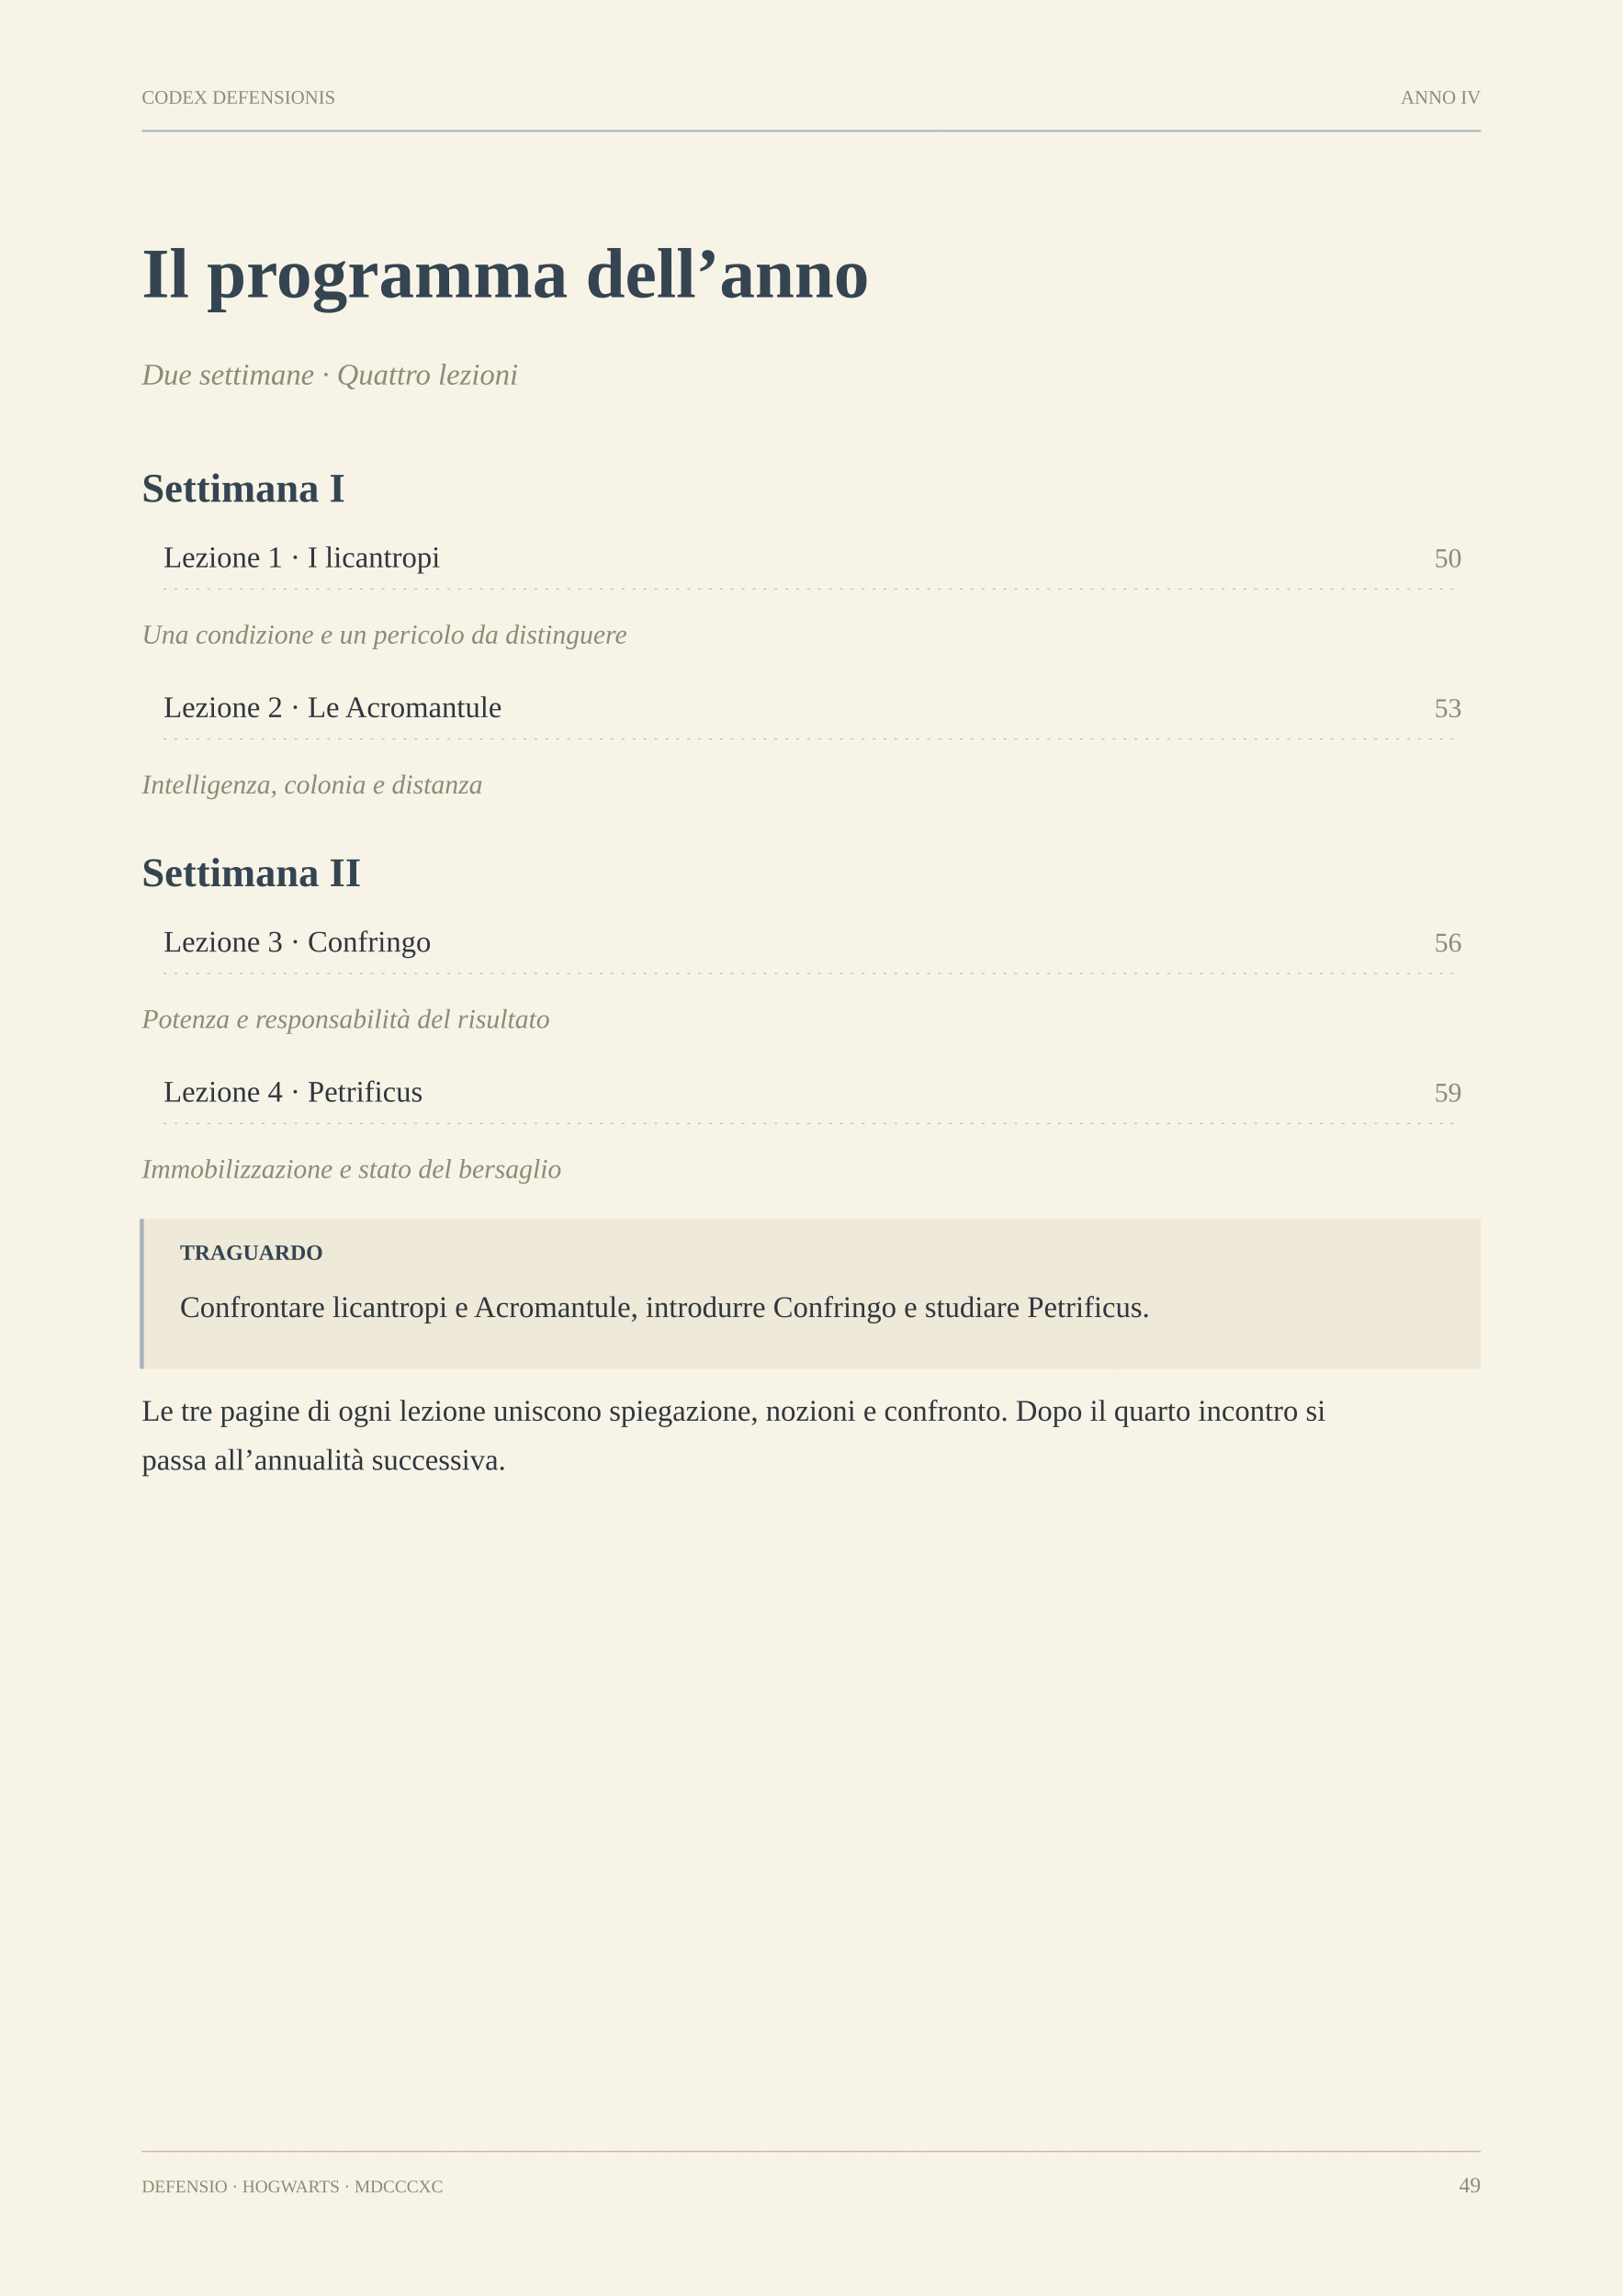
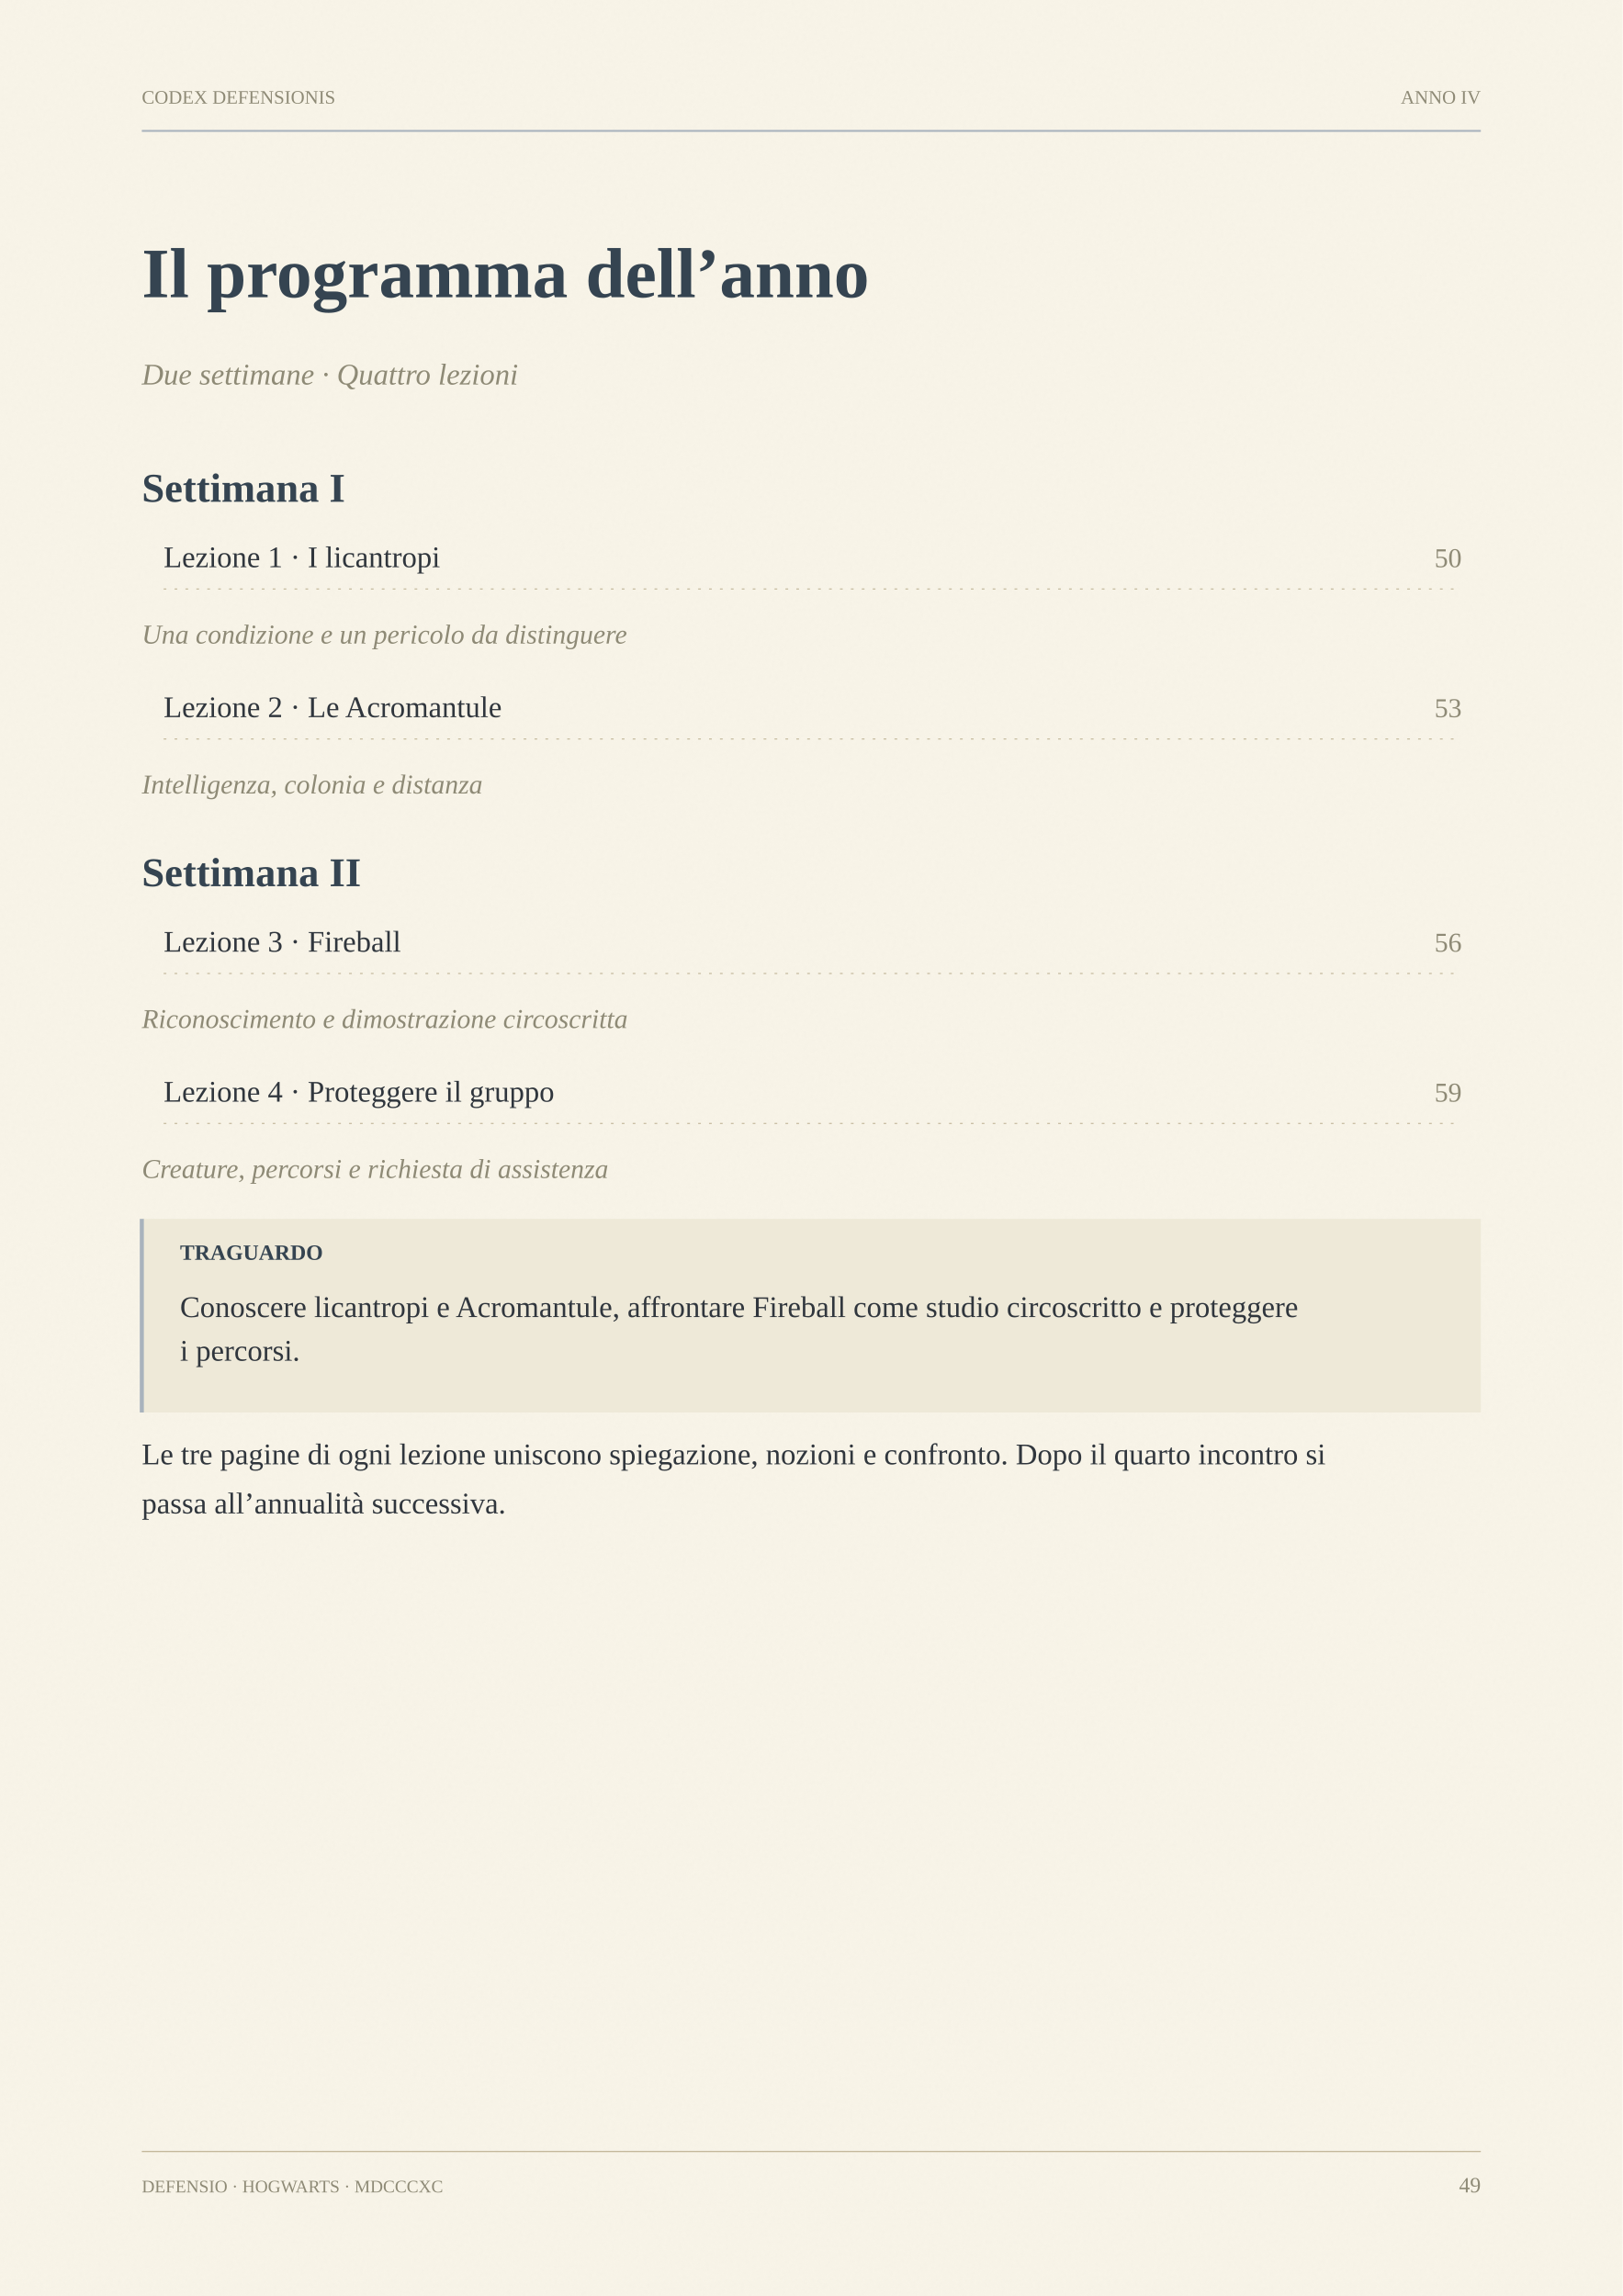
<svg xmlns="http://www.w3.org/2000/svg" width="595" height="842" viewBox="0 0 595 842">
  <defs>
    <filter id="grain">
      <feTurbulence type="fractalNoise" baseFrequency=".7" numOctaves="3" stitchTiles="stitch" />
      <feColorMatrix type="saturate" values="0" />
    </filter>
    <pattern id="paper" width="595" height="842" patternUnits="userSpaceOnUse">
      <rect width="595" height="842" filter="url(#grain)" opacity=".17" />
    </pattern>
    <linearGradient id="leather">
      <stop stop-color="#0e141a" />
      <stop offset=".12" stop-color="#394652" />
      <stop offset=".6" stop-color="#232f3b" />
      <stop offset="1" stop-color="#090e14" />
    </linearGradient>
  </defs>
  <rect width="595" height="842" fill="#f8f4e8" />
  <rect width="595" height="842" fill="url(#paper)" opacity=".17" />
  <text x="52" y="38" font-family="Georgia, Times New Roman, serif" font-size="7" fill="#8e8a76">CODEX DEFENSIONIS</text>
  <text x="543" y="38" font-family="Georgia, Times New Roman, serif" font-size="7" fill="#8e8a76" text-anchor="end">ANNO IV</text>
  <path d="M52 48H543" stroke="#a9b3bd" stroke-width=".7" />
  <text x="52" y="109" font-family="Georgia, Times New Roman, serif" font-size="26" fill="#354451" font-weight="bold">Il programma dell’anno</text>
  <text x="52" y="141" font-family="Georgia, Times New Roman, serif" font-size="11" fill="#8e8a76" font-style="italic">Due settimane · Quattro lezioni</text>
  <text x="52" y="184" font-family="Georgia, Times New Roman, serif" font-size="15" fill="#354451" font-weight="bold">Settimana I</text>
  <text x="60" y="208" font-family="Georgia, Times New Roman, serif" font-size="11" fill="#30363d">Lezione 1 · I licantropi</text>
  <text x="536" y="208" font-family="Georgia, Times New Roman, serif" font-size="10" fill="#8e8a76" text-anchor="end">50</text>
  <path d="M60 216H536" stroke="#c3b89b" stroke-dasharray="1 3" stroke-width=".4" />
  <text x="52" y="236" font-family="Georgia, Times New Roman, serif" font-size="10" fill="#8e8a76" font-style="italic">Una condizione e un pericolo da distinguere</text>
  <text x="60" y="263" font-family="Georgia, Times New Roman, serif" font-size="11" fill="#30363d">Lezione 2 · Le Acromantule</text>
  <text x="536" y="263" font-family="Georgia, Times New Roman, serif" font-size="10" fill="#8e8a76" text-anchor="end">53</text>
  <path d="M60 271H536" stroke="#c3b89b" stroke-dasharray="1 3" stroke-width=".4" />
  <text x="52" y="291" font-family="Georgia, Times New Roman, serif" font-size="10" fill="#8e8a76" font-style="italic">Intelligenza, colonia e distanza</text>
  <text x="52" y="325" font-family="Georgia, Times New Roman, serif" font-size="15" fill="#354451" font-weight="bold">Settimana II</text>
-   <text x="60" y="349" font-family="Georgia, Times New Roman, serif" font-size="11" fill="#30363d">Lezione 3 · Confringo</text>
+   <text x="60" y="349" font-family="Georgia, Times New Roman, serif" font-size="11" fill="#30363d">Lezione 3 · Fireball</text>
  <text x="536" y="349" font-family="Georgia, Times New Roman, serif" font-size="10" fill="#8e8a76" text-anchor="end">56</text>
  <path d="M60 357H536" stroke="#c3b89b" stroke-dasharray="1 3" stroke-width=".4" />
-   <text x="52" y="377" font-family="Georgia, Times New Roman, serif" font-size="10" fill="#8e8a76" font-style="italic">Potenza e responsabilità del risultato</text>
-   <text x="60" y="404" font-family="Georgia, Times New Roman, serif" font-size="11" fill="#30363d">Lezione 4 · Petrificus</text>
+   <text x="52" y="377" font-family="Georgia, Times New Roman, serif" font-size="10" fill="#8e8a76" font-style="italic">Riconoscimento e dimostrazione circoscritta</text>
+   <text x="60" y="404" font-family="Georgia, Times New Roman, serif" font-size="11" fill="#30363d">Lezione 4 · Proteggere il gruppo</text>
  <text x="536" y="404" font-family="Georgia, Times New Roman, serif" font-size="10" fill="#8e8a76" text-anchor="end">59</text>
  <path d="M60 412H536" stroke="#c3b89b" stroke-dasharray="1 3" stroke-width=".4" />
-   <text x="52" y="432" font-family="Georgia, Times New Roman, serif" font-size="10" fill="#8e8a76" font-style="italic">Immobilizzazione e stato del bersaglio</text>
-   <rect x="52" y="447" width="491" height="55" fill="#eee9d8" />
-   <path d="M52 447v55" stroke="#a9b3bd" stroke-width="1.5" />
+   <text x="52" y="432" font-family="Georgia, Times New Roman, serif" font-size="10" fill="#8e8a76" font-style="italic">Creature, percorsi e richiesta di assistenza</text>
+   <rect x="52" y="447" width="491" height="71" fill="#eee9d8" />
+   <path d="M52 447v71" stroke="#a9b3bd" stroke-width="1.5" />
  <text x="66" y="462" font-family="Georgia, Times New Roman, serif" font-size="8" fill="#354451" font-weight="bold">TRAGUARDO</text>
-   <text x="66" y="483" font-family="Georgia, Times New Roman, serif" font-size="11" fill="#30363d">Confrontare licantropi e Acromantule, introdurre Confringo e studiare Petrificus.</text>
-   <text x="52" y="521" font-family="Georgia, Times New Roman, serif" font-size="11" fill="#30363d">Le tre pagine di ogni lezione uniscono spiegazione, nozioni e confronto. Dopo il quarto incontro si</text>
-   <text x="52" y="539" font-family="Georgia, Times New Roman, serif" font-size="11" fill="#30363d">passa all’annualità successiva.</text>
+   <text x="66" y="483" font-family="Georgia, Times New Roman, serif" font-size="11" fill="#30363d">Conoscere licantropi e Acromantule, affrontare Fireball come studio circoscritto e proteggere</text>
+   <text x="66" y="499" font-family="Georgia, Times New Roman, serif" font-size="11" fill="#30363d">i percorsi.</text>
+   <text x="52" y="537" font-family="Georgia, Times New Roman, serif" font-size="11" fill="#30363d">Le tre pagine di ogni lezione uniscono spiegazione, nozioni e confronto. Dopo il quarto incontro si</text>
+   <text x="52" y="555" font-family="Georgia, Times New Roman, serif" font-size="11" fill="#30363d">passa all’annualità successiva.</text>
  <path d="M52 789H543" stroke="#c3b89b" stroke-width=".45" />
  <text x="52" y="804" font-family="Georgia, Times New Roman, serif" font-size="6.5" fill="#8e8a76">DEFENSIO · HOGWARTS · MDCCCXC</text>
  <text x="543" y="804" font-family="Georgia, Times New Roman, serif" font-size="8" fill="#8e8a76" text-anchor="end">49</text>
</svg>
